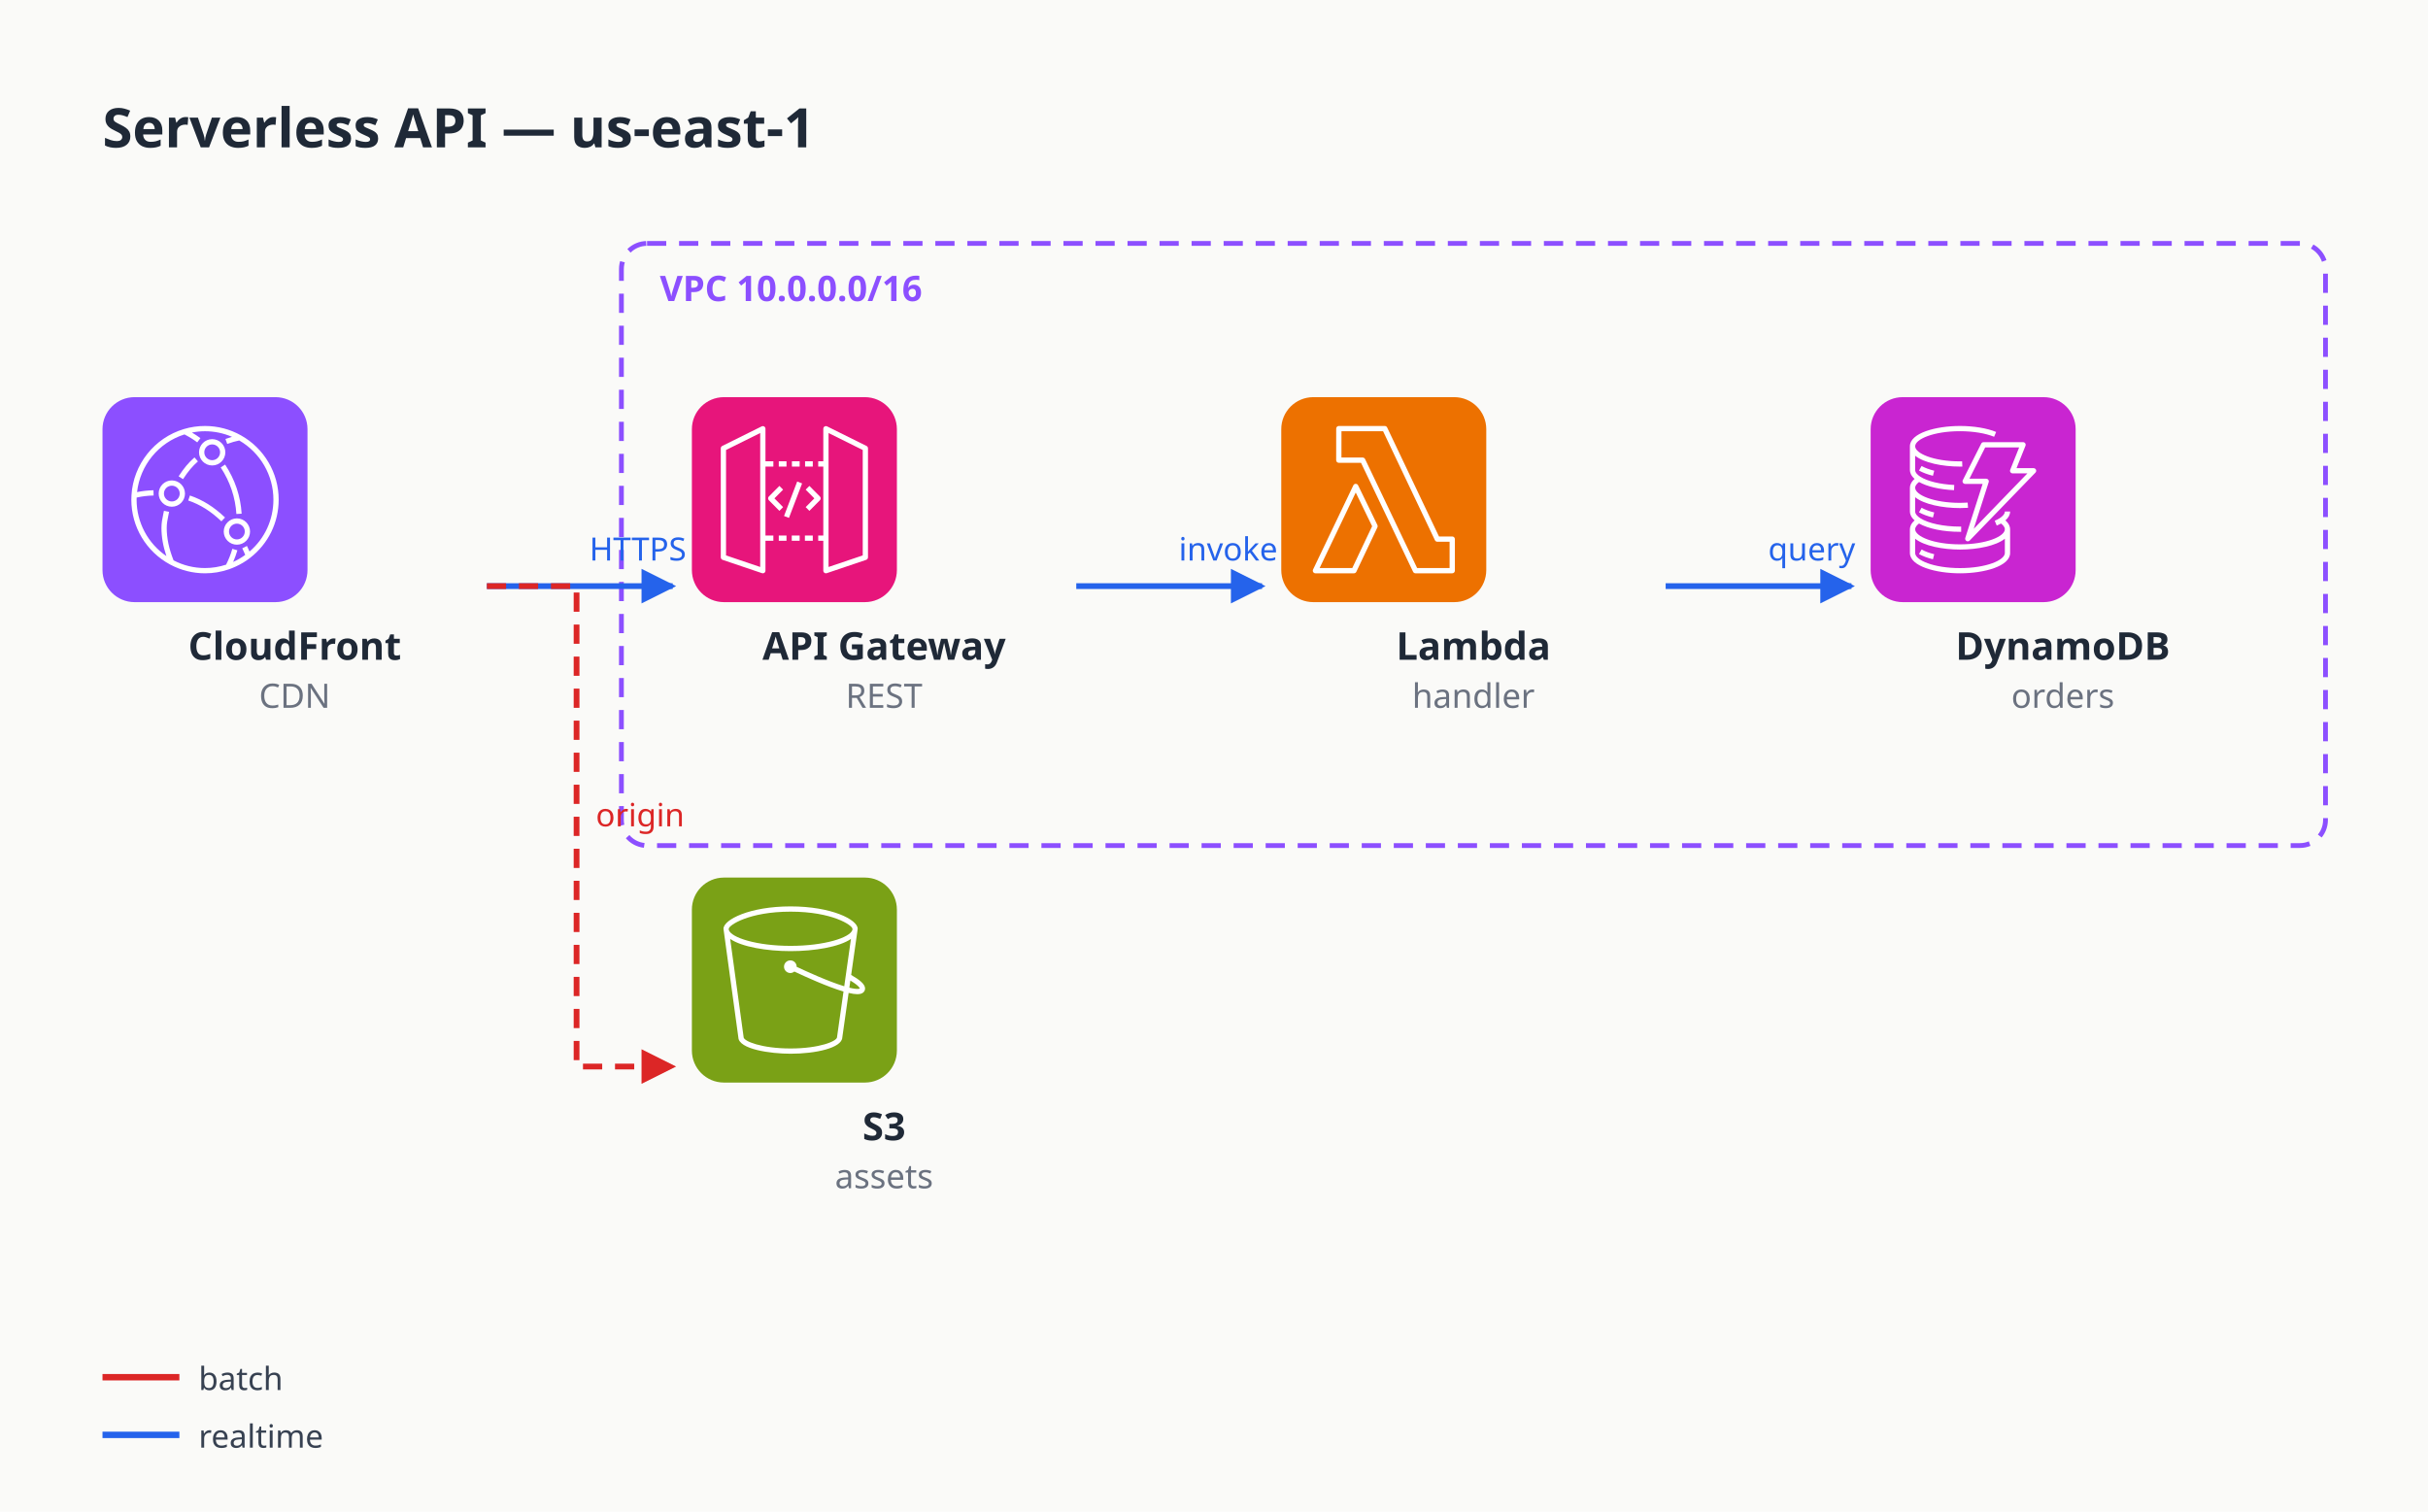
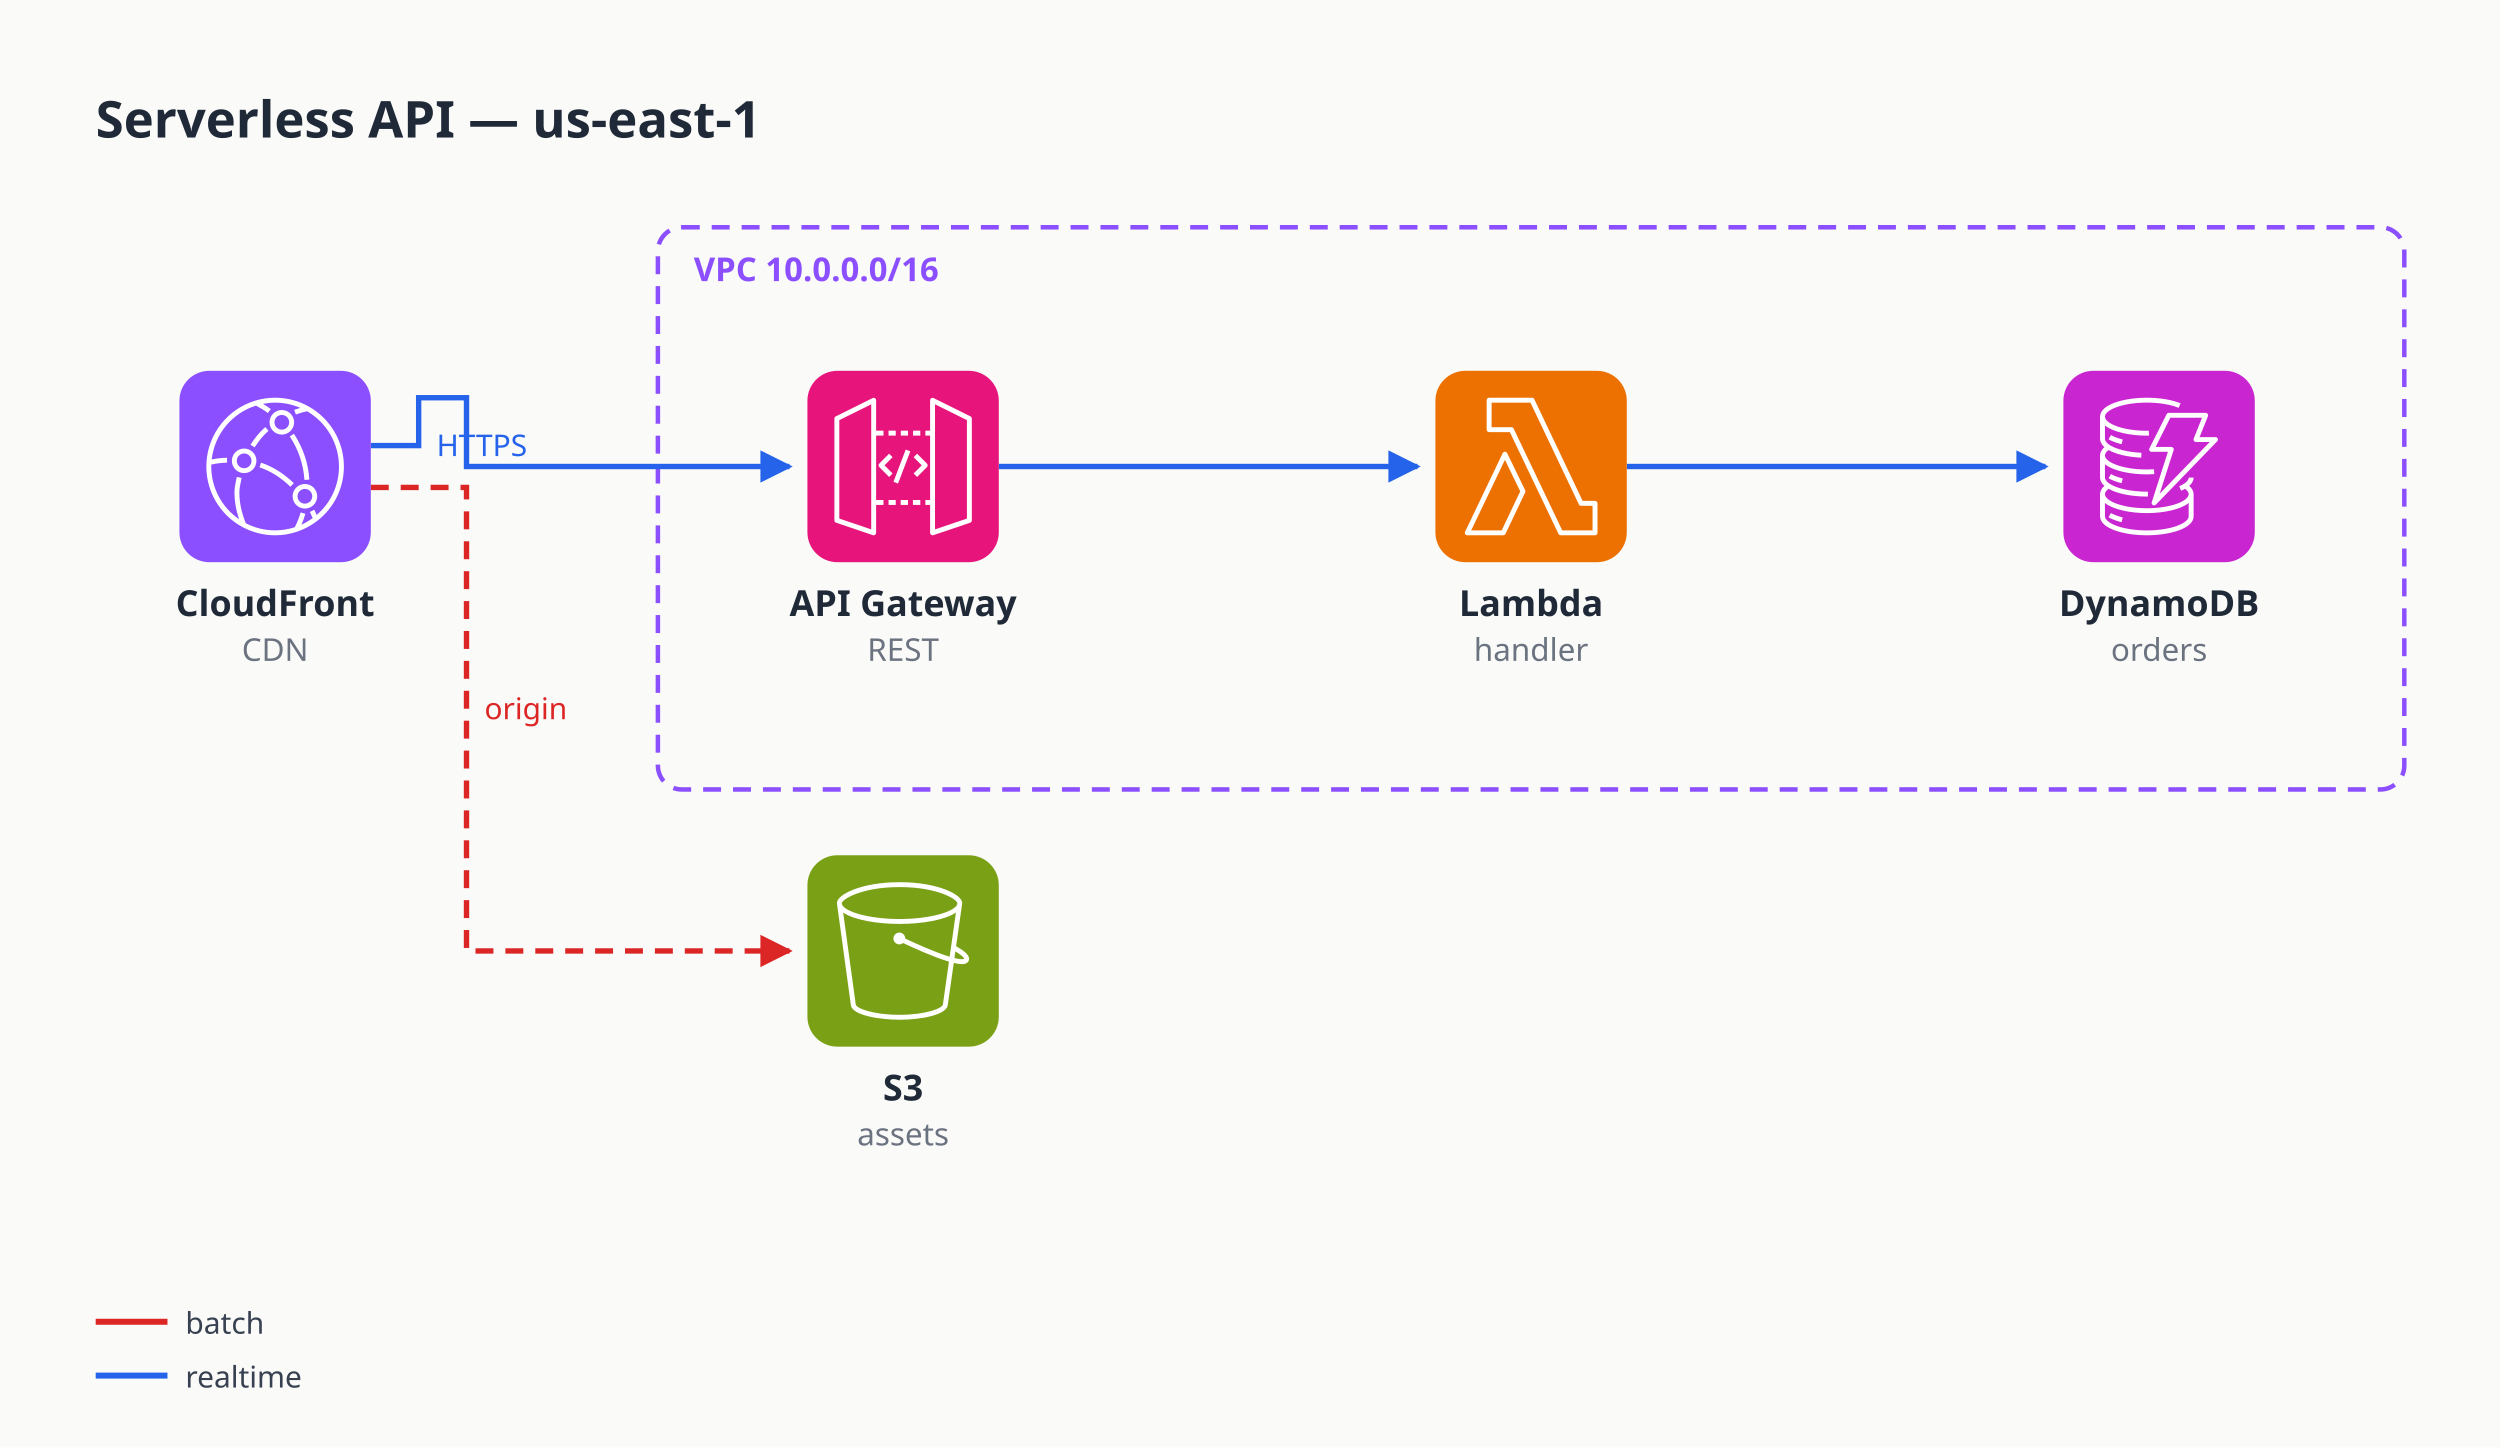
- <svg xmlns="http://www.w3.org/2000/svg" width="758" height="472" viewBox="0 0 758 472" font-family="Segoe UI, system-ui, sans-serif">
-   <rect width="758" height="472" fill="#FAFAF8" />
+ <svg xmlns="http://www.w3.org/2000/svg" width="836" height="484" viewBox="0 0 836 484" font-family="Segoe UI, system-ui, sans-serif">
+   <rect width="836" height="484" fill="#FAFAF8" />
  <defs>
    <marker id="arrow-realtime" viewBox="0 0 10 10" refX="9" refY="5" markerWidth="6" markerHeight="6" orient="auto-start-reverse">
      <path d="M0,0 L10,5 L0,10 z" fill="#2563EB" />
    </marker>
    <marker id="arrow-batch" viewBox="0 0 10 10" refX="9" refY="5" markerWidth="6" markerHeight="6" orient="auto-start-reverse">
      <path d="M0,0 L10,5 L0,10 z" fill="#DC2626" />
    </marker>
    <marker id="arrow-event" viewBox="0 0 10 10" refX="9" refY="5" markerWidth="6" markerHeight="6" orient="auto-start-reverse">
      <path d="M0,0 L10,5 L0,10 z" fill="#16A34A" />
    </marker>
    <marker id="arrow-control" viewBox="0 0 10 10" refX="9" refY="5" markerWidth="6" markerHeight="6" orient="auto-start-reverse">
      <path d="M0,0 L10,5 L0,10 z" fill="#D97706" />
    </marker>
    <marker id="arrow-default" viewBox="0 0 10 10" refX="9" refY="5" markerWidth="6" markerHeight="6" orient="auto-start-reverse">
      <path d="M0,0 L10,5 L0,10 z" fill="#5A6C86" />
    </marker>
  </defs>
  <text x="32" y="46" font-size="17" font-weight="700" fill="#1F2937">Serverless API — us-east-1</text>
  <g id="zone-vpc">
-     <rect x="194" y="76" width="532" height="188" rx="8" fill="none" stroke="#8C4FFF" stroke-width="1.5" stroke-dasharray="6 4" />
-     <text x="206" y="94" font-size="11" font-weight="600" fill="#8C4FFF">VPC 10.0.0.0/16</text>
+     <rect x="220" y="76" width="584" height="188" rx="8" fill="none" stroke="#8C4FFF" stroke-width="1.5" stroke-dasharray="6 4" />
+     <text x="232" y="94" font-size="11" font-weight="600" fill="#8C4FFF">VPC 10.0.0.0/16</text>
  </g>
  <g id="edge-cf-apigw">
-     <path d="M152,183 L210,183" fill="none" stroke="#2563EB" stroke-width="1.8" marker-end="url(#arrow-realtime)" />
-     <text x="184" y="175" font-size="10" fill="#2563EB">HTTPS</text>
+     <path d="M124,149 L140,149 L140,133 L156,133 L156,156 L264,156" fill="none" stroke="#2563EB" stroke-width="1.8" marker-end="url(#arrow-realtime)" />
+     <text x="146" y="152.5" font-size="10" fill="#2563EB">HTTPS</text>
  </g>
  <g id="edge-apigw-fn">
-     <path d="M336,183 L394,183" fill="none" stroke="#2563EB" stroke-width="1.8" marker-end="url(#arrow-realtime)" />
-     <text x="368" y="175" font-size="10" fill="#2563EB">invoke</text>
+     <path d="M334,156 L474,156" fill="none" stroke="#2563EB" stroke-width="1.8" marker-end="url(#arrow-realtime)" />
+     <text x="480" y="156" font-size="10" fill="#2563EB">invoke</text>
  </g>
  <g id="edge-fn-ddb">
-     <path d="M520,183 L578,183" fill="none" stroke="#2563EB" stroke-width="1.8" marker-end="url(#arrow-realtime)" />
-     <text x="552" y="175" font-size="10" fill="#2563EB">query</text>
+     <path d="M544,156 L684,156" fill="none" stroke="#2563EB" stroke-width="1.8" marker-end="url(#arrow-realtime)" />
+     <text x="690" y="156" font-size="10" fill="#2563EB">query</text>
  </g>
  <g id="edge-cf-s3">
-     <path d="M152,183 L180,183 L180,333 L210,333" fill="none" stroke="#DC2626" stroke-width="1.8" stroke-dasharray="6 4" marker-end="url(#arrow-batch)" />
-     <text x="186" y="258" font-size="10" fill="#DC2626">origin</text>
+     <path d="M124,163 L156,163 L156,318 L264,318" fill="none" stroke="#DC2626" stroke-width="1.8" stroke-dasharray="6 4" marker-end="url(#arrow-batch)" />
+     <text x="162" y="240.5" font-size="10" fill="#DC2626">origin</text>
  </g>
  <g id="node-cf">
-     <rect x="32" y="124" width="64" height="64" rx="10" fill="#8C4FFF" />
-     <svg x="41" y="133" width="46" height="46" viewBox="0 0 56 56" color="#FFFFFF">
+     <rect x="60" y="124" width="64" height="64" rx="10" fill="#8C4FFF" />
+     <svg x="69" y="133" width="46" height="46" viewBox="0 0 56 56" color="#FFFFFF">
      <path d="M43.122,40.123 C43.122,38.469 41.776,37.123 40.122,37.123 C38.468,37.123 37.122,38.469 37.122,40.123 C37.122,41.777 38.468,43.123 40.122,43.123 C41.776,43.123 43.122,41.777 43.122,40.123 Z M45.122,40.123 C45.122,42.88 42.879,45.123 40.122,45.123 C37.365,45.123 35.122,42.88 35.122,40.123 C35.122,37.366 37.365,35.123 40.122,35.123 C42.879,35.123 45.122,37.366 45.122,40.123 Z M18.392,25.692 C18.392,24.038 17.046,22.692 15.392,22.692 C13.737,22.692 12.392,24.038 12.392,25.692 C12.392,27.346 13.737,28.692 15.392,28.692 C17.046,28.692 18.392,27.346 18.392,25.692 Z M20.392,25.692 C20.392,28.449 18.148,30.692 15.392,30.692 C12.635,30.692 10.392,28.449 10.392,25.692 C10.392,22.935 12.635,20.692 15.392,20.692 C18.148,20.692 20.392,22.935 20.392,25.692 Z M27.73,10.007 C27.73,11.661 29.076,13.007 30.73,13.007 C32.385,13.007 33.73,11.661 33.73,10.007 C33.73,8.352 32.385,7.007 30.73,7.007 C29.076,7.007 27.73,8.352 27.73,10.007 Z M25.73,10.007 C25.73,7.25 27.974,5.007 30.73,5.007 C33.487,5.007 35.73,7.25 35.73,10.007 C35.73,12.764 33.487,15.007 30.73,15.007 C27.974,15.007 25.73,12.764 25.73,10.007 Z M54,28 C54,18.727 49.028,10.148 41.012,5.509 C39.575,5.799 38.185,6.196 36.451,6.823 L35.771,4.942 C36.676,4.616 37.486,4.352 38.266,4.126 C35.046,2.737 31.548,2 28,2 C26.311,2 24.649,2.175 23.025,2.492 C24.201,3.18 25.244,3.866 26.257,4.634 L25.048,6.227 C23.62,5.145 22.14,4.228 20.197,3.21 C10.378,6.298 3.306,14.958 2.183,25.128 C4.242,24.711 6.219,24.484 8.414,24.43 L8.463,26.429 C6.163,26.486 4.187,26.73 2.027,27.205 C2.018,27.47 2,27.738 2,28 C2,36.658 6.283,44.636 13.327,49.447 C12.074,45.716 11.45,42.19 11.45,38.746 C11.45,36.782 11.788,35.169 12.145,33.462 C12.228,33.067 12.312,32.665 12.394,32.248 L14.357,32.635 C14.273,33.059 14.187,33.47 14.103,33.873 C13.753,35.545 13.45,36.989 13.45,38.746 C13.45,42.654 14.308,46.695 16.054,51.083 C19.773,53.014 23.789,54 28,54 C30.756,54 33.446,53.56 36.012,52.714 C37.019,50.727 37.766,48.852 38.39,46.699 L40.311,47.256 C39.855,48.826 39.332,50.253 38.709,51.677 C40.323,50.951 41.85,50.053 43.283,49.005 C42.938,48.159 42.568,47.318 42.159,46.499 L43.948,45.604 C44.296,46.3 44.615,47.012 44.92,47.728 C50.705,42.775 54,35.66 54,28 Z M56,28 C56,36.727 52.034,44.799 45.121,50.149 C43.409,51.479 41.552,52.583 39.589,53.472 C38.756,53.85 37.908,54.2 37.036,54.494 C34.156,55.493 31.113,56 28,56 C23.4,56 18.832,54.854 14.788,52.686 C5.667,47.806 0,38.347 0,28 C0,27.314 0.018,26.792 0.059,26.309 C0.74,14.625 8.756,4.512 20.001,1.166 C22.562,0.393 25.255,0 28,0 C32.808,0 37.539,1.238 41.684,3.579 C50.513,8.525 56,17.884 56,28 Z M25.314,13.463 L24,11.956 C21.758,13.912 20.014,15.989 17.977,19.126 L19.655,20.215 C21.583,17.244 23.223,15.288 25.314,13.463 Z M22.275,26.427 L21.625,28.318 C26.218,29.895 30.225,32.411 34.234,36.236 L35.615,34.789 C31.389,30.758 27.15,28.101 22.275,26.427 Z M35.646,14.668 C39.398,20.39 41.511,26.671 41.925,33.338 L39.929,33.462 C39.536,27.146 37.533,21.192 33.975,15.765 Z" fill="currentColor" stroke="none" />
    </svg>
    <text x="92" y="206" font-size="12" font-weight="600" text-anchor="middle" fill="#1F2937">CloudFront</text>
    <text x="92" y="221" font-size="10.5" text-anchor="middle" fill="#6B7280">CDN</text>
  </g>
  <g id="node-apigw">
-     <rect x="216" y="124" width="64" height="64" rx="10" fill="#E7157B" />
-     <svg x="225" y="133" width="46" height="46" viewBox="0 0 56 56.05" color="#FFFFFF">
+     <rect x="270" y="124" width="64" height="64" rx="10" fill="#E7157B" />
+     <svg x="279" y="133" width="46" height="46" viewBox="0 0 56 56.05" color="#FFFFFF">
      <path d="M22.065,43.683 L25,43.683 L25,41.666 L22.065,41.666 Z M27,43.683 L30,43.683 L30,41.666 L27,41.666 Z M15,2.68 L2,9.132 L2,49.244 L15,53.64 Z M17,15.444 L17,41.666 L20,41.666 L20,43.683 L17,43.683 L17,55.042 C17,55.366 16.845,55.671 16.584,55.861 C16.412,55.986 16.207,56.05 16,56.05 C15.894,56.05 15.786,56.033 15.682,55.998 L0.682,50.926 C0.274,50.788 0,50.402 0,49.97 L0,8.504 C0,8.121 0.217,7.769 0.559,7.599 L15.559,0.154 C15.868,0 16.235,0.018 16.528,0.203 C16.821,0.386 17,0.71 17,1.059 L17,13.427 L20,13.427 L20,15.444 Z M32,43.683 L35,43.683 L35,41.666 L32,41.666 Z M32.065,15.444 L35,15.444 L35,13.427 L32.065,13.427 Z M27.065,15.444 L30,15.444 L30,13.427 L27.065,13.427 Z M22.065,15.444 L25,15.444 L25,13.427 L22.065,13.427 Z M54,9.132 L41,2.68 L41,53.64 L54,49.244 Z M56,49.97 C56,50.402 55.726,50.788 55.318,50.926 L40.318,55.998 C40.214,56.033 40.106,56.05 40,56.05 C39.793,56.05 39.588,55.986 39.416,55.861 C39.155,55.671 39,55.366 39,55.042 L39,43.683 L37.065,43.683 L37.065,41.666 L39,41.666 L39,15.444 L37.065,15.444 L37.065,13.427 L39,13.427 L39,1.059 C39,0.71 39.179,0.386 39.472,0.203 C39.765,0.018 40.131,0 40.441,0.154 L55.441,7.599 C55.783,7.769 56,8.121 56,8.504 Z M30.934,21.857 L29.066,21.133 L24.066,34.244 L25.934,34.968 Z M37.707,28.259 C38.098,27.865 38.098,27.226 37.707,26.833 L33.707,22.799 L32.293,24.225 L35.586,27.546 L32.293,30.867 L33.707,32.293 Z M22.293,32.293 L18.293,28.259 C17.902,27.865 17.902,27.226 18.293,26.833 L22.293,22.799 L23.707,24.225 L20.414,27.546 L23.707,30.867 Z" fill="currentColor" stroke="none" />
    </svg>
-     <text x="276" y="206" font-size="12" font-weight="600" text-anchor="middle" fill="#1F2937">API Gateway</text>
-     <text x="276" y="221" font-size="10.5" text-anchor="middle" fill="#6B7280">REST</text>
+     <text x="302" y="206" font-size="12" font-weight="600" text-anchor="middle" fill="#1F2937">API Gateway</text>
+     <text x="302" y="221" font-size="10.5" text-anchor="middle" fill="#6B7280">REST</text>
  </g>
  <g id="node-fn">
-     <rect x="400" y="124" width="64" height="64" rx="10" fill="#ED7100" />
-     <svg x="409" y="133" width="46" height="46" viewBox="0 0 54.05 56" color="#FFFFFF">
+     <rect x="480" y="124" width="64" height="64" rx="10" fill="#ED7100" />
+     <svg x="489" y="133" width="46" height="46" viewBox="0 0 54.05 56" color="#FFFFFF">
      <path d="M15.058,54 L2.641,54 L16.374,25.296 L22.596,38.106 Z M17.27,22.553 C17.102,22.208 16.751,21.989 16.368,21.989 L16.365,21.989 C15.979,21.99 15.628,22.211 15.463,22.558 L0.148,54.569 C0,54.879 0.021,55.243 0.205,55.534 C0.388,55.824 0.709,56 1.052,56 L15.692,56 C16.08,56 16.432,55.777 16.599,55.428 L24.614,38.528 C24.743,38.254 24.742,37.937 24.609,37.665 Z M52.046,54 L39.709,54 L19.917,12.57 C19.752,12.222 19.399,12 19.012,12 L10.94,12 L10.949,2 L26.77,2 L46.471,43.429 C46.636,43.777 46.989,44 47.376,44 L52.046,44 Z M53.048,42 L48.01,42 L28.31,0.571 C28.144,0.223 27.791,0 27.404,0 L9.948,0 C9.396,0 8.947,0.447 8.946,0.999 L8.935,12.999 C8.935,13.265 9.039,13.519 9.228,13.707 C9.416,13.895 9.67,14 9.937,14 L18.38,14 L38.173,55.43 C38.339,55.778 38.69,56 39.077,56 L53.048,56 C53.602,56 54.05,55.552 54.05,55 L54.05,43 C54.05,42.448 53.602,42 53.048,42 Z" fill="currentColor" stroke="none" />
    </svg>
-     <text x="460" y="206" font-size="12" font-weight="600" text-anchor="middle" fill="#1F2937">Lambda</text>
-     <text x="460" y="221" font-size="10.5" text-anchor="middle" fill="#6B7280">handler</text>
+     <text x="512" y="206" font-size="12" font-weight="600" text-anchor="middle" fill="#1F2937">Lambda</text>
+     <text x="512" y="221" font-size="10.5" text-anchor="middle" fill="#6B7280">handler</text>
  </g>
  <g id="node-ddb">
-     <rect x="584" y="124" width="64" height="64" rx="10" fill="#C925D1" />
-     <svg x="593" y="133" width="46" height="46" viewBox="0 0 48.077 56" color="#FFFFFF">
+     <rect x="690" y="124" width="64" height="64" rx="10" fill="#C925D1" />
+     <svg x="699" y="133" width="46" height="46" viewBox="0 0 48.077 56" color="#FFFFFF">
      <path d="M36.086,42.85 C32.748,45.549 25.745,46.975 19.044,46.975 C12.342,46.975 5.337,45.548 2,42.849 L2,48.285 L2.001,48.285 C2.001,50.995 9,54.016 19.044,54.016 C29.08,54.016 36.075,50.999 36.086,48.29 Z M36.087,32.522 L38.087,32.511 L38.087,32.522 C38.087,33.73 37.482,34.858 36.304,35.891 C37.732,37.147 38.087,38.38 38.087,39.258 C38.087,39.264 38.086,39.269 38.086,39.275 L38.086,48.285 L38.087,48.285 C38.087,53.295 28.275,56 19.044,56 C9.835,56 0.05,53.307 0.003,48.319 C0.003,48.314 0,48.309 0,48.304 L0,39.255 C0,39.253 0.002,39.25 0.002,39.247 C0.005,38.369 0.361,37.141 1.787,35.888 C0.37,34.636 0.01,33.415 0.001,32.544 L0.002,32.544 C0.002,32.54 0,32.537 0,32.533 L0,23.484 C0,23.481 0.002,23.478 0.002,23.475 C0.005,22.597 0.362,21.369 1.788,20.117 C0.37,18.865 0.01,17.643 0.001,16.773 L0.002,16.773 C0.002,16.769 0,16.765 0,16.761 L0,7.713 C0,7.71 0.002,7.707 0.002,7.704 C0.019,2.7 9.82,0 19.044,0 C24.255,0 29.261,0.828 32.778,2.272 L32.013,4.105 C28.73,2.757 24.003,1.984 19.044,1.984 C9,1.984 2.001,5.005 2.001,7.717 C2.001,10.429 9,13.45 19.044,13.45 C19.315,13.453 19.58,13.45 19.848,13.44 L19.932,15.422 C19.636,15.434 19.34,15.434 19.044,15.434 C12.342,15.434 5.337,14.007 2,11.308 L2,16.74 L2.001,16.74 L2.001,16.763 C2.011,17.803 3.078,18.712 3.972,19.289 C6.662,21.004 11.482,22.175 16.857,22.418 L16.766,24.4 C11.321,24.153 6.553,23.023 3.484,21.292 C2.728,21.857 2.001,22.622 2.001,23.489 C2.001,26.2 9,29.221 19.044,29.221 C20.029,29.221 21.007,29.189 21.952,29.123 L22.091,31.102 C21.101,31.17 20.075,31.205 19.044,31.205 C12.342,31.205 5.337,29.778 2,27.079 L2,32.511 L2.001,32.511 C2.011,33.575 3.078,34.482 3.972,35.06 C7.048,37.023 12.824,38.245 19.044,38.245 L19.484,38.245 L19.484,40.229 L19.044,40.229 C12.725,40.229 6.982,39.056 3.47,37.073 C2.718,37.637 2.001,38.398 2.001,39.258 C2.001,41.97 9,44.992 19.044,44.992 C29.08,44.992 36.075,41.974 36.086,39.265 L36.086,39.255 L36.086,39.254 C36.084,38.392 35.364,37.631 34.61,37.067 C34.122,37.344 33.599,37.61 33.004,37.855 L32.238,36.022 C32.964,35.724 33.594,35.402 34.111,35.062 C35.013,34.474 36.087,33.555 36.087,32.522 Z M44.653,18.017 L39.049,18.017 C38.718,18.017 38.407,17.854 38.222,17.582 C38.035,17.31 37.997,16.964 38.119,16.66 L41.528,8.138 L28.619,8.138 L22.619,20.04 L29.001,20.04 C29.32,20.04 29.62,20.192 29.809,20.447 C29.996,20.703 30.051,21.031 29.954,21.333 L24.258,39.089 Z M47.722,17.712 L22.723,43.54 C22.528,43.74 22.266,43.844 22.001,43.844 C21.825,43.844 21.648,43.799 21.49,43.705 C21.09,43.469 20.907,42.992 21.048,42.552 L27.634,22.024 L21.001,22.024 C20.654,22.024 20.333,21.846 20.15,21.554 C19.968,21.261 19.951,20.896 20.107,20.589 L27.107,6.703 C27.276,6.367 27.622,6.154 28.001,6.154 L43.001,6.154 C43.332,6.154 43.643,6.318 43.828,6.589 C44.015,6.862 44.053,7.207 43.931,7.512 L40.522,16.033 L47,16.033 C47.4,16.033 47.763,16.271 47.92,16.636 C48.077,17.002 47.999,17.426 47.722,17.712 Z M3.455,48.674 C4.872,49.473 6.656,50.144 8.757,50.668 L9.245,48.744 C7.346,48.271 5.686,47.65 4.443,46.95 Z M8.757,34.799 L9.245,32.875 C7.346,32.401 5.686,31.78 4.443,31.08 L3.455,32.805 C4.872,33.603 6.655,34.275 8.757,34.799 Z M3.455,16.936 L4.443,15.211 C5.684,15.911 7.345,16.531 9.245,17.006 L8.757,18.929 C6.653,18.404 4.87,17.733 3.455,16.936 Z" fill="currentColor" stroke="none" />
    </svg>
-     <text x="644" y="206" font-size="12" font-weight="600" text-anchor="middle" fill="#1F2937">DynamoDB</text>
-     <text x="644" y="221" font-size="10.5" text-anchor="middle" fill="#6B7280">orders</text>
+     <text x="722" y="206" font-size="12" font-weight="600" text-anchor="middle" fill="#1F2937">DynamoDB</text>
+     <text x="722" y="221" font-size="10.5" text-anchor="middle" fill="#6B7280">orders</text>
  </g>
  <g id="node-s3">
-     <rect x="216" y="274" width="64" height="64" rx="10" fill="#7AA116" />
-     <svg x="225" y="283" width="46" height="46" viewBox="0 0 53.884 56" color="#FFFFFF">
+     <rect x="270" y="286" width="64" height="64" rx="10" fill="#7AA116" />
+     <svg x="279" y="295" width="46" height="46" viewBox="0 0 53.884 56" color="#FFFFFF">
      <path d="M47.836,30.893 L48.22,28.189 C51.761,30.31 51.807,31.186 51.806,31.21 C51.8,31.215 51.196,31.719 47.836,30.893 Z M45.893,30.353 C39.773,28.501 31.25,24.591 27.801,22.961 C27.801,22.947 27.805,22.934 27.805,22.92 C27.805,21.595 26.727,20.517 25.401,20.517 C24.077,20.517 22.999,21.595 22.999,22.92 C22.999,24.245 24.077,25.323 25.401,25.323 C25.983,25.323 26.511,25.106 26.928,24.761 C30.986,26.682 39.443,30.535 45.608,32.355 L43.17,49.561 C43.163,49.608 43.16,49.655 43.16,49.702 C43.16,51.217 36.453,54 25.494,54 C14.419,54 7.641,51.217 7.641,49.702 C7.641,49.656 7.638,49.611 7.632,49.566 L2.538,12.359 C6.947,15.394 16.43,17 25.5,17 C34.556,17 44.023,15.4 48.441,12.374 Z M2,8.478 C2.072,7.162 9.634,2 25.5,2 C41.364,2 48.927,7.161 49,8.478 L49,8.927 C48.13,11.878 38.33,15 25.5,15 C12.648,15 2.843,11.868 2,8.913 Z M51,8.5 C51,5.035 41.066,0 25.5,0 C9.934,0 0,5.035 0,8.5 L0.094,9.254 L5.642,49.778 C5.775,54.31 17.861,56 25.494,56 C34.966,56 45.029,53.822 45.159,49.781 L47.555,32.884 C48.888,33.203 49.985,33.366 50.866,33.366 C52.049,33.366 52.849,33.077 53.334,32.499 C53.732,32.025 53.884,31.451 53.77,30.84 C53.511,29.456 51.868,27.964 48.522,26.055 L50.898,9.293 Z" fill="currentColor" stroke="none" />
    </svg>
-     <text x="276" y="356" font-size="12" font-weight="600" text-anchor="middle" fill="#1F2937">S3</text>
-     <text x="276" y="371" font-size="10.5" text-anchor="middle" fill="#6B7280">assets</text>
+     <text x="302" y="368" font-size="12" font-weight="600" text-anchor="middle" fill="#1F2937">S3</text>
+     <text x="302" y="383" font-size="10.5" text-anchor="middle" fill="#6B7280">assets</text>
  </g>
  <g id="legend">
-     <line x1="32" y1="430" x2="56" y2="430" stroke="#DC2626" stroke-width="2" />
-     <text x="62" y="434" font-size="10" fill="#374151">batch</text>
-     <line x1="32" y1="448" x2="56" y2="448" stroke="#2563EB" stroke-width="2" />
-     <text x="62" y="452" font-size="10" fill="#374151">realtime</text>
+     <line x1="32" y1="442" x2="56" y2="442" stroke="#DC2626" stroke-width="2" />
+     <text x="62" y="446" font-size="10" fill="#374151">batch</text>
+     <line x1="32" y1="460" x2="56" y2="460" stroke="#2563EB" stroke-width="2" />
+     <text x="62" y="464" font-size="10" fill="#374151">realtime</text>
  </g>
</svg>
